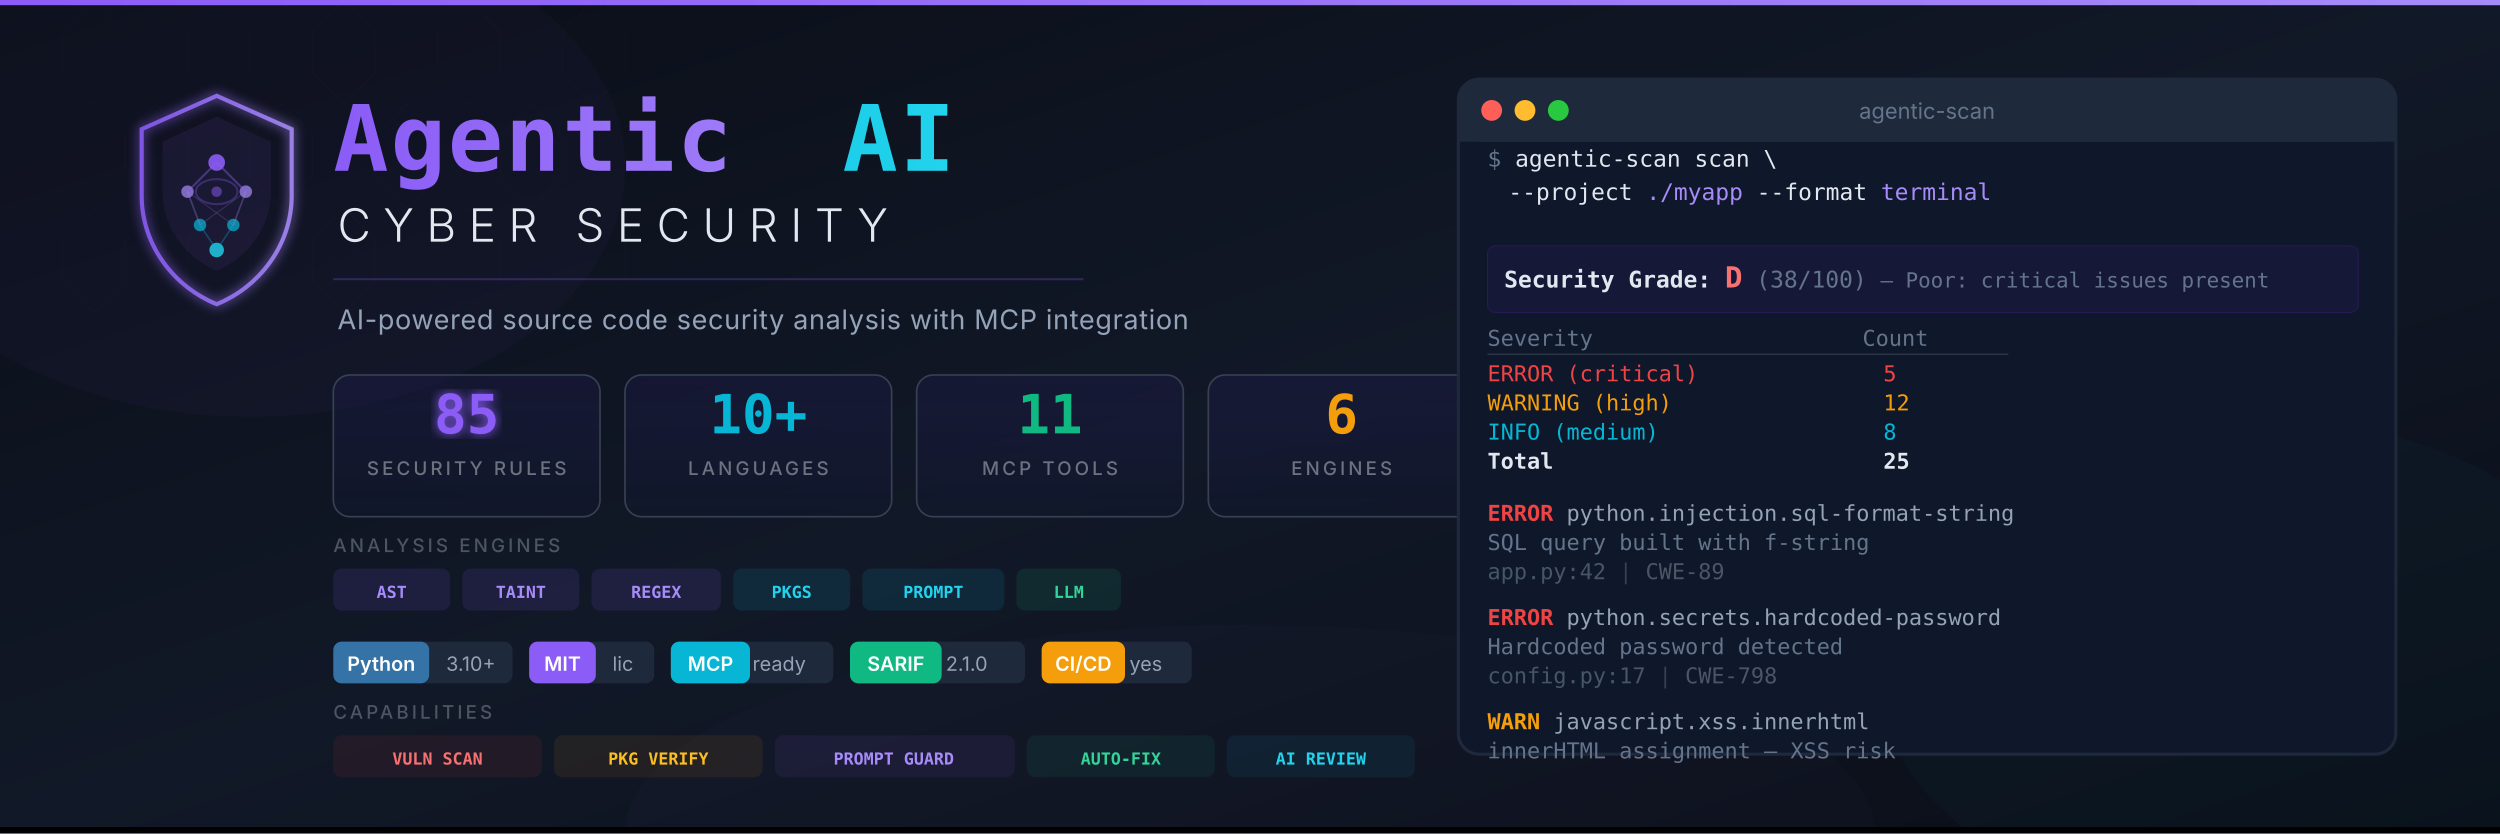
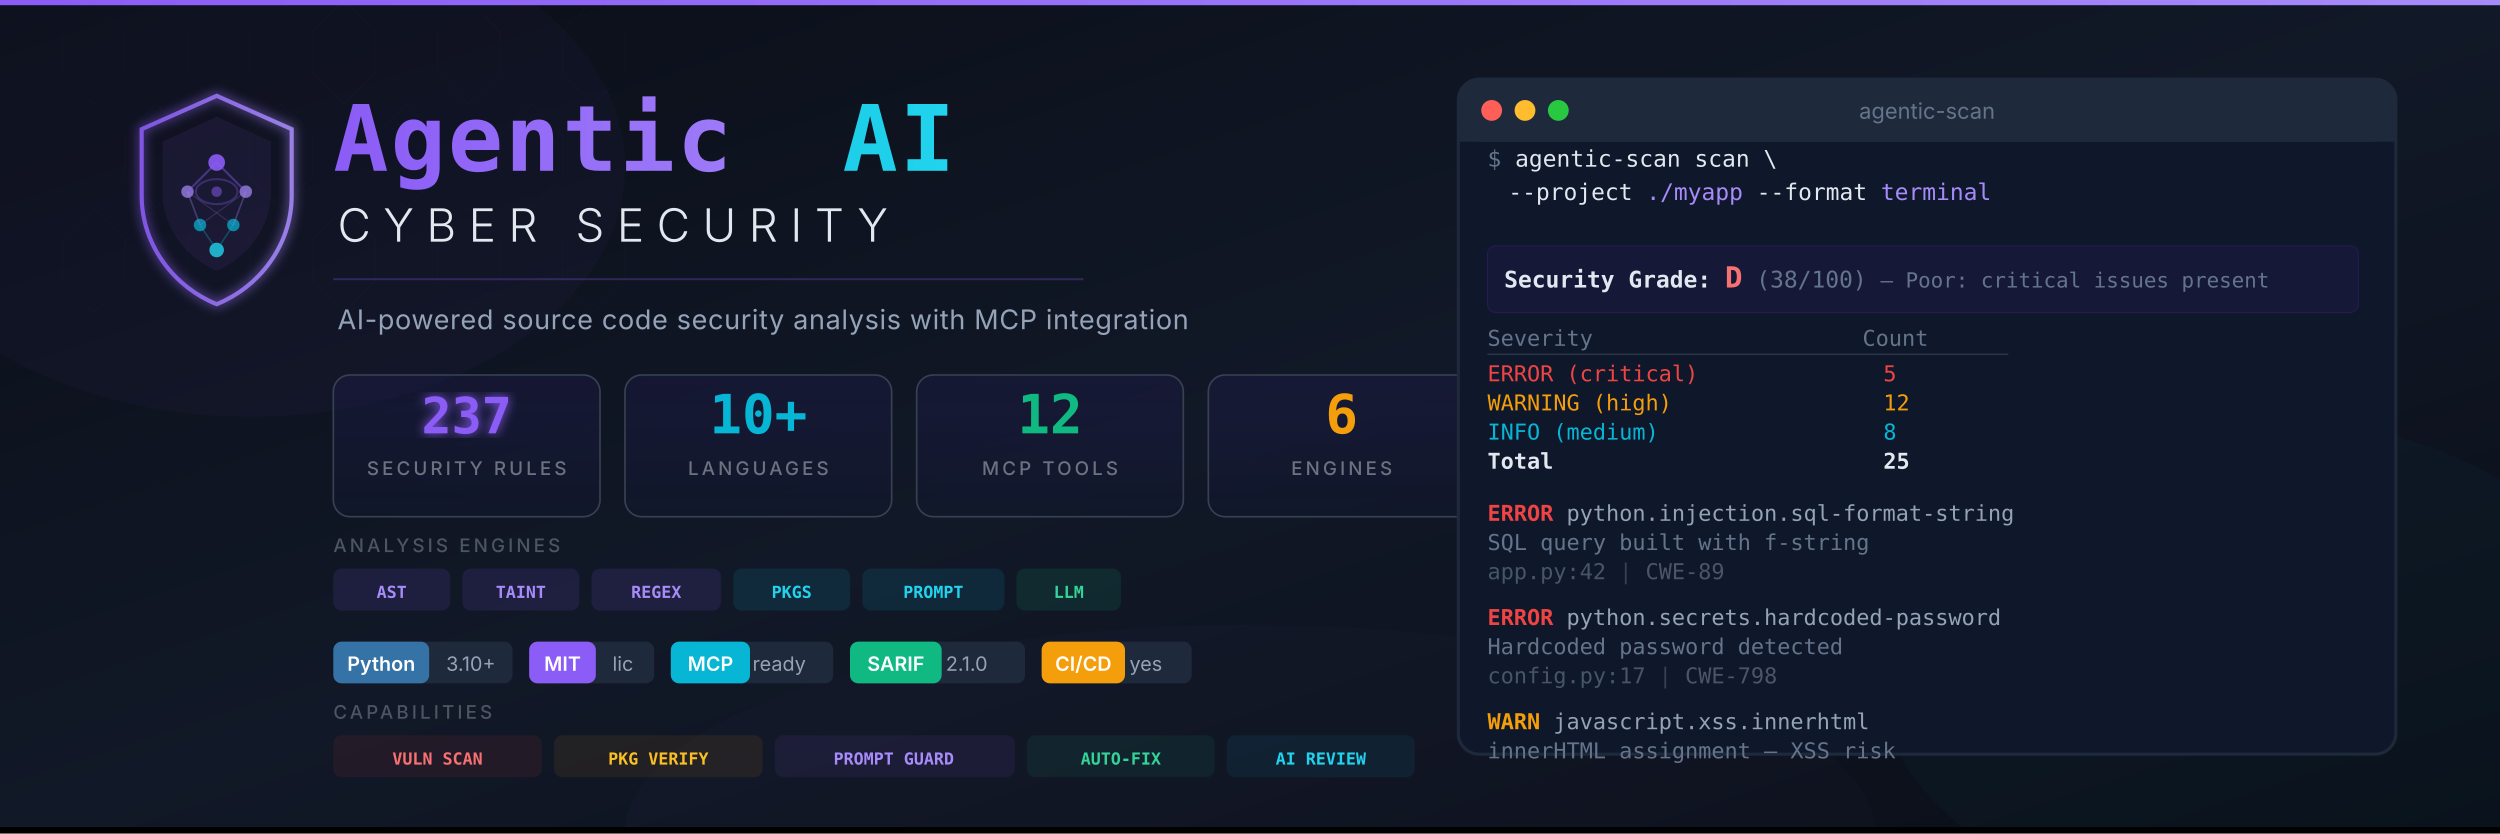
<svg xmlns="http://www.w3.org/2000/svg" viewBox="0 0 1200 400" width="1200" height="400">
  <defs>
    <linearGradient id="bg" x1="0%" y1="0%" x2="100%" y2="100%">
      <stop offset="0%" style="stop-color:#0a0e17" />
      <stop offset="50%" style="stop-color:#111827" />
      <stop offset="100%" style="stop-color:#0a0e17" />
    </linearGradient>
    <linearGradient id="accentPurple" x1="0%" y1="0%" x2="100%" y2="0%">
      <stop offset="0%" style="stop-color:#8b5cf6" />
      <stop offset="100%" style="stop-color:#a78bfa" />
    </linearGradient>
    <linearGradient id="accentCyan" x1="0%" y1="0%" x2="100%" y2="0%">
      <stop offset="0%" style="stop-color:#06b6d4" />
      <stop offset="100%" style="stop-color:#22d3ee" />
    </linearGradient>
    <linearGradient id="accentGreen" x1="0%" y1="0%" x2="100%" y2="0%">
      <stop offset="0%" style="stop-color:#10b981" />
      <stop offset="100%" style="stop-color:#34d399" />
    </linearGradient>
    <linearGradient id="accentRed" x1="0%" y1="0%" x2="100%" y2="0%">
      <stop offset="0%" style="stop-color:#ef4444" />
      <stop offset="100%" style="stop-color:#f87171" />
    </linearGradient>
    <linearGradient id="cardBg" x1="0%" y1="0%" x2="0%" y2="100%">
      <stop offset="0%" style="stop-color:#1e1b4b;stop-opacity:0.4" />
      <stop offset="100%" style="stop-color:#0f172a;stop-opacity:0.6" />
    </linearGradient>
    <filter id="glow">
      <feGaussianBlur stdDeviation="2.5" result="blur" />
      <feMerge>
        <feMergeNode in="blur" />
        <feMergeNode in="SourceGraphic" />
      </feMerge>
    </filter>
    <filter id="softGlow">
      <feGaussianBlur stdDeviation="6" result="blur" />
      <feMerge>
        <feMergeNode in="blur" />
        <feMergeNode in="SourceGraphic" />
      </feMerge>
    </filter>
    <linearGradient id="scanLine" x1="0%" y1="0%" x2="100%" y2="0%">
      <stop offset="0%" style="stop-color:#8b5cf6;stop-opacity:0" />
      <stop offset="50%" style="stop-color:#8b5cf6;stop-opacity:0.3" />
      <stop offset="100%" style="stop-color:#8b5cf6;stop-opacity:0" />
    </linearGradient>
  </defs>
  <rect width="1200" height="400" fill="url(#bg)" />
  <g opacity="0.025" fill="none" stroke="#8b5cf6" stroke-width="0.5">
    <polygon points="30,15 45,0 60,15 60,35 45,50 30,35" transform="translate(0,0)" />
    <polygon points="30,15 45,0 60,15 60,35 45,50 30,35" transform="translate(60,0)" />
    <polygon points="30,15 45,0 60,15 60,35 45,50 30,35" transform="translate(120,0)" />
    <polygon points="30,15 45,0 60,15 60,35 45,50 30,35" transform="translate(180,0)" />
    <polygon points="30,15 45,0 60,15 60,35 45,50 30,35" transform="translate(240,0)" />
    <polygon points="30,15 45,0 60,15 60,35 45,50 30,35" transform="translate(30,50)" />
    <polygon points="30,15 45,0 60,15 60,35 45,50 30,35" transform="translate(90,50)" />
    <polygon points="30,15 45,0 60,15 60,35 45,50 30,35" transform="translate(150,50)" />
    <polygon points="30,15 45,0 60,15 60,35 45,50 30,35" transform="translate(210,50)" />
    <polygon points="30,15 45,0 60,15 60,35 45,50 30,35" transform="translate(0,100)" />
    <polygon points="30,15 45,0 60,15 60,35 45,50 30,35" transform="translate(60,100)" />
    <polygon points="30,15 45,0 60,15 60,35 45,50 30,35" transform="translate(120,100)" />
    <polygon points="30,15 45,0 60,15 60,35 45,50 30,35" transform="translate(180,100)" />
    <polygon points="30,15 45,0 60,15 60,35 45,50 30,35" transform="translate(240,100)" />
    <polygon points="30,15 45,0 60,15 60,35 45,50 30,35" transform="translate(900,200)" />
    <polygon points="30,15 45,0 60,15 60,35 45,50 30,35" transform="translate(960,200)" />
    <polygon points="30,15 45,0 60,15 60,35 45,50 30,35" transform="translate(1020,200)" />
    <polygon points="30,15 45,0 60,15 60,35 45,50 30,35" transform="translate(1080,200)" />
    <polygon points="30,15 45,0 60,15 60,35 45,50 30,35" transform="translate(930,250)" />
    <polygon points="30,15 45,0 60,15 60,35 45,50 30,35" transform="translate(990,250)" />
    <polygon points="30,15 45,0 60,15 60,35 45,50 30,35" transform="translate(1050,250)" />
    <polygon points="30,15 45,0 60,15 60,35 45,50 30,35" transform="translate(900,300)" />
    <polygon points="30,15 45,0 60,15 60,35 45,50 30,35" transform="translate(960,300)" />
    <polygon points="30,15 45,0 60,15 60,35 45,50 30,35" transform="translate(1020,300)" />
    <polygon points="30,15 45,0 60,15 60,35 45,50 30,35" transform="translate(1080,300)" />
  </g>
  <ellipse cx="120" cy="80" rx="180" ry="120" fill="#8b5cf6" opacity="0.035" />
  <ellipse cx="1080" cy="320" rx="180" ry="120" fill="#06b6d4" opacity="0.03" />
  <ellipse cx="600" cy="400" rx="300" ry="100" fill="#8b5cf6" opacity="0.02" />
  <rect x="0" y="0" width="1200" height="2.5" fill="url(#accentPurple)" />
  <g transform="translate(60, 40)">
    <path d="M44 6 L80 22 L80 54 C80 78 64 98 44 106 C24 98 8 78 8 54 L8 22 Z" fill="none" stroke="url(#accentPurple)" stroke-width="2" filter="url(#glow)" opacity="0.9" />
    <path d="M44 16 L70 28 L70 52 C70 70 58 84 44 90 C30 84 18 70 18 52 L18 28 Z" fill="#8b5cf6" opacity="0.08" />
    <circle cx="44" cy="38" r="4" fill="#8b5cf6" opacity="0.9" />
    <circle cx="30" cy="52" r="3" fill="#a78bfa" opacity="0.7" />
    <circle cx="58" cy="52" r="3" fill="#a78bfa" opacity="0.7" />
    <circle cx="36" cy="68" r="3" fill="#06b6d4" opacity="0.7" />
    <circle cx="52" cy="68" r="3" fill="#06b6d4" opacity="0.7" />
    <circle cx="44" cy="80" r="3.5" fill="#22d3ee" opacity="0.8" />
    <line x1="44" y1="38" x2="30" y2="52" stroke="#8b5cf6" stroke-width="1" opacity="0.4" />
    <line x1="44" y1="38" x2="58" y2="52" stroke="#8b5cf6" stroke-width="1" opacity="0.4" />
    <line x1="30" y1="52" x2="36" y2="68" stroke="#a78bfa" stroke-width="0.8" opacity="0.3" />
    <line x1="58" y1="52" x2="52" y2="68" stroke="#a78bfa" stroke-width="0.8" opacity="0.3" />
    <line x1="30" y1="52" x2="52" y2="68" stroke="#a78bfa" stroke-width="0.5" opacity="0.2" />
    <line x1="58" y1="52" x2="36" y2="68" stroke="#a78bfa" stroke-width="0.5" opacity="0.2" />
    <line x1="36" y1="68" x2="44" y2="80" stroke="#06b6d4" stroke-width="0.8" opacity="0.3" />
    <line x1="52" y1="68" x2="44" y2="80" stroke="#06b6d4" stroke-width="0.8" opacity="0.3" />
    <ellipse cx="44" cy="52" rx="10" ry="6" fill="none" stroke="#8b5cf6" stroke-width="1" opacity="0.3" />
    <circle cx="44" cy="52" r="2.5" fill="#8b5cf6" opacity="0.5" />
  </g>
  <text x="160" y="82" font-family="'SF Mono','Fira Code','Cascadia Code','Consolas',monospace" font-size="44" font-weight="900" letter-spacing="1">
    <tspan fill="url(#accentPurple)" filter="url(#glow)">Agentic</tspan>
    <tspan fill="#4b5563"> </tspan>
    <tspan fill="url(#accentCyan)" filter="url(#glow)">AI</tspan>
  </text>
  <text x="162" y="116" font-family="'Inter','Segoe UI','Helvetica Neue',sans-serif" font-size="22" fill="#e2e8f0" letter-spacing="6" font-weight="300">
    CYBER SECURITY
  </text>
  <line x1="160" y1="134" x2="520" y2="134" stroke="#8b5cf6" stroke-width="1" opacity="0.25" />
  <text x="162" y="158" font-family="'Inter','Segoe UI',sans-serif" font-size="13" fill="#94a3b8" letter-spacing="0.3">
    AI-powered source code security analysis with MCP integration
  </text>
  <g transform="translate(160, 180)">
    <rect x="0" y="0" width="128" height="68" rx="8" fill="url(#cardBg)" stroke="#374151" stroke-width="0.8" />
-     <text x="64" y="28" font-family="'SF Mono','Fira Code',monospace" font-size="26" fill="#8b5cf6" font-weight="700" text-anchor="middle" filter="url(#glow)">85</text>
+     <text x="64" y="28" font-family="'SF Mono','Fira Code',monospace" font-size="24" fill="#8b5cf6" font-weight="700" text-anchor="middle" filter="url(#glow)">237</text>
    <text x="64" y="48" font-family="'Inter','Segoe UI',sans-serif" font-size="9" fill="#6b7280" text-anchor="middle" letter-spacing="1.5" font-weight="500">SECURITY RULES</text>
    <rect x="140" y="0" width="128" height="68" rx="8" fill="url(#cardBg)" stroke="#374151" stroke-width="0.8" />
    <text x="204" y="28" font-family="'SF Mono','Fira Code',monospace" font-size="26" fill="#06b6d4" font-weight="700" text-anchor="middle">10+</text>
    <text x="204" y="48" font-family="'Inter','Segoe UI',sans-serif" font-size="9" fill="#6b7280" text-anchor="middle" letter-spacing="1.5" font-weight="500">LANGUAGES</text>
    <rect x="280" y="0" width="128" height="68" rx="8" fill="url(#cardBg)" stroke="#374151" stroke-width="0.8" />
-     <text x="344" y="28" font-family="'SF Mono','Fira Code',monospace" font-size="26" fill="#10b981" font-weight="700" text-anchor="middle">11</text>
+     <text x="344" y="28" font-family="'SF Mono','Fira Code',monospace" font-size="26" fill="#10b981" font-weight="700" text-anchor="middle">12</text>
    <text x="344" y="48" font-family="'Inter','Segoe UI',sans-serif" font-size="9" fill="#6b7280" text-anchor="middle" letter-spacing="1.5" font-weight="500">MCP TOOLS</text>
    <rect x="420" y="0" width="128" height="68" rx="8" fill="url(#cardBg)" stroke="#374151" stroke-width="0.8" />
    <text x="484" y="28" font-family="'SF Mono','Fira Code',monospace" font-size="26" fill="#f59e0b" font-weight="700" text-anchor="middle">6</text>
    <text x="484" y="48" font-family="'Inter','Segoe UI',sans-serif" font-size="9" fill="#6b7280" text-anchor="middle" letter-spacing="1.5" font-weight="500">ENGINES</text>
  </g>
  <g transform="translate(160, 265)">
    <text x="0" y="0" font-family="'Inter','Segoe UI',sans-serif" font-size="9" fill="#4b5563" letter-spacing="1.5" font-weight="500">ANALYSIS ENGINES</text>
    <rect x="0" y="8" width="56" height="20" rx="4" fill="#8b5cf6" opacity="0.12" stroke="#8b5cf6" stroke-width="0.5" stroke-opacity="0.3" />
    <text x="28" y="22" font-family="'SF Mono',monospace" font-size="8" fill="#a78bfa" text-anchor="middle" font-weight="600">AST</text>
    <rect x="62" y="8" width="56" height="20" rx="4" fill="#8b5cf6" opacity="0.12" stroke="#8b5cf6" stroke-width="0.5" stroke-opacity="0.3" />
    <text x="90" y="22" font-family="'SF Mono',monospace" font-size="8" fill="#a78bfa" text-anchor="middle" font-weight="600">TAINT</text>
    <rect x="124" y="8" width="62" height="20" rx="4" fill="#8b5cf6" opacity="0.12" stroke="#8b5cf6" stroke-width="0.5" stroke-opacity="0.3" />
    <text x="155" y="22" font-family="'SF Mono',monospace" font-size="8" fill="#a78bfa" text-anchor="middle" font-weight="600">REGEX</text>
    <rect x="192" y="8" width="56" height="20" rx="4" fill="#06b6d4" opacity="0.12" stroke="#06b6d4" stroke-width="0.5" stroke-opacity="0.3" />
    <text x="220" y="22" font-family="'SF Mono',monospace" font-size="8" fill="#22d3ee" text-anchor="middle" font-weight="600">PKGS</text>
    <rect x="254" y="8" width="68" height="20" rx="4" fill="#06b6d4" opacity="0.12" stroke="#06b6d4" stroke-width="0.5" stroke-opacity="0.3" />
    <text x="288" y="22" font-family="'SF Mono',monospace" font-size="8" fill="#22d3ee" text-anchor="middle" font-weight="600">PROMPT</text>
    <rect x="328" y="8" width="50" height="20" rx="4" fill="#10b981" opacity="0.12" stroke="#10b981" stroke-width="0.5" stroke-opacity="0.3" />
    <text x="353" y="22" font-family="'SF Mono',monospace" font-size="8" fill="#34d399" text-anchor="middle" font-weight="600">LLM</text>
  </g>
  <g transform="translate(160, 308)">
    <rect x="0" y="0" width="86" height="20" rx="4" fill="#1e293b" />
    <rect x="0" y="0" width="46" height="20" rx="4" fill="#3572A5" />
    <text x="23" y="14" font-family="'Inter',sans-serif" font-size="9.5" fill="#fff" text-anchor="middle" font-weight="600">Python</text>
    <text x="66" y="14" font-family="'Inter',sans-serif" font-size="9.5" fill="#94a3b8" text-anchor="middle">3.10+</text>
    <rect x="94" y="0" width="60" height="20" rx="4" fill="#1e293b" />
    <rect x="94" y="0" width="32" height="20" rx="4" fill="#8b5cf6" />
    <text x="110" y="14" font-family="'Inter',sans-serif" font-size="9.5" fill="#fff" text-anchor="middle" font-weight="600">MIT</text>
    <text x="139" y="14" font-family="'Inter',sans-serif" font-size="9.5" fill="#94a3b8" text-anchor="middle">lic</text>
    <rect x="162" y="0" width="78" height="20" rx="4" fill="#1e293b" />
    <rect x="162" y="0" width="38" height="20" rx="4" fill="#06b6d4" />
    <text x="181" y="14" font-family="'Inter',sans-serif" font-size="9.5" fill="#fff" text-anchor="middle" font-weight="600">MCP</text>
    <text x="214" y="14" font-family="'Inter',sans-serif" font-size="9.5" fill="#94a3b8" text-anchor="middle">ready</text>
    <rect x="248" y="0" width="84" height="20" rx="4" fill="#1e293b" />
    <rect x="248" y="0" width="44" height="20" rx="4" fill="#10b981" />
    <text x="270" y="14" font-family="'Inter',sans-serif" font-size="9.5" fill="#fff" text-anchor="middle" font-weight="600">SARIF</text>
    <text x="304" y="14" font-family="'Inter',sans-serif" font-size="9.5" fill="#94a3b8" text-anchor="middle">2.1.0</text>
    <rect x="340" y="0" width="72" height="20" rx="4" fill="#1e293b" />
    <rect x="340" y="0" width="40" height="20" rx="4" fill="#f59e0b" />
    <text x="360" y="14" font-family="'Inter',sans-serif" font-size="9.5" fill="#fff" text-anchor="middle" font-weight="600">CI/CD</text>
    <text x="390" y="14" font-family="'Inter',sans-serif" font-size="9.5" fill="#94a3b8" text-anchor="middle">yes</text>
  </g>
  <g transform="translate(160, 345)">
    <text x="0" y="0" font-family="'Inter','Segoe UI',sans-serif" font-size="9" fill="#4b5563" letter-spacing="1.5" font-weight="500">CAPABILITIES</text>
    <rect x="0" y="8" width="100" height="20" rx="4" fill="#ef4444" opacity="0.08" stroke="#ef4444" stroke-width="0.5" stroke-opacity="0.25" />
    <text x="50" y="22" font-family="'SF Mono',monospace" font-size="8" fill="#f87171" text-anchor="middle" font-weight="600">VULN SCAN</text>
    <rect x="106" y="8" width="100" height="20" rx="4" fill="#f59e0b" opacity="0.08" stroke="#f59e0b" stroke-width="0.5" stroke-opacity="0.25" />
    <text x="156" y="22" font-family="'SF Mono',monospace" font-size="8" fill="#fbbf24" text-anchor="middle" font-weight="600">PKG VERIFY</text>
    <rect x="212" y="8" width="115" height="20" rx="4" fill="#8b5cf6" opacity="0.08" stroke="#8b5cf6" stroke-width="0.5" stroke-opacity="0.25" />
    <text x="269" y="22" font-family="'SF Mono',monospace" font-size="8" fill="#a78bfa" text-anchor="middle" font-weight="600">PROMPT GUARD</text>
    <rect x="333" y="8" width="90" height="20" rx="4" fill="#10b981" opacity="0.08" stroke="#10b981" stroke-width="0.5" stroke-opacity="0.25" />
    <text x="378" y="22" font-family="'SF Mono',monospace" font-size="8" fill="#34d399" text-anchor="middle" font-weight="600">AUTO-FIX</text>
    <rect x="429" y="8" width="90" height="20" rx="4" fill="#06b6d4" opacity="0.08" stroke="#06b6d4" stroke-width="0.5" stroke-opacity="0.25" />
    <text x="474" y="22" font-family="'SF Mono',monospace" font-size="8" fill="#22d3ee" text-anchor="middle" font-weight="600">AI REVIEW</text>
  </g>
  <g transform="translate(700, 38)">
    <rect x="0" y="0" width="450" height="324" rx="10" fill="#0f172a" stroke="#1e293b" stroke-width="1.5" />
    <rect x="0" y="0" width="450" height="30" rx="10" fill="#1e293b" />
    <rect x="0" y="20" width="450" height="10" fill="#1e293b" />
    <circle cx="16" cy="15" r="5" fill="#ff5f57" />
    <circle cx="32" cy="15" r="5" fill="#febc2e" />
    <circle cx="48" cy="15" r="5" fill="#28c840" />
    <text x="225" y="19" font-family="'Inter',sans-serif" font-size="10.5" fill="#64748b" text-anchor="middle">agentic-scan</text>
    <g transform="translate(14, 42)">
      <text font-family="'SF Mono','Fira Code','Cascadia Code',monospace" font-size="11">
        <tspan x="0" y="0" fill="#64748b">$</tspan>
        <tspan fill="#e2e8f0"> agentic-scan scan \</tspan>
        <tspan x="10" y="16" fill="#e2e8f0">--project</tspan>
        <tspan fill="#a78bfa"> ./myapp</tspan>
        <tspan fill="#e2e8f0"> --format</tspan>
        <tspan fill="#a78bfa"> terminal</tspan>
      </text>
      <rect x="0" y="38" width="418" height="32" rx="4" fill="#1e1b4b" opacity="0.4" stroke="#4c1d95" stroke-width="0.5" />
      <text font-family="'SF Mono',monospace" font-size="11" y="58">
        <tspan x="8" fill="#e2e8f0" font-weight="600">Security Grade:</tspan>
        <tspan fill="#f87171" font-weight="700" font-size="14"> D </tspan>
        <tspan fill="#64748b">(38/100)</tspan>
        <tspan fill="#64748b" font-size="10"> — Poor: critical issues present</tspan>
      </text>
      <text font-family="'SF Mono','Fira Code',monospace" font-size="10.5" y="86">
        <tspan x="0" fill="#64748b">  Severity</tspan>
        <tspan x="180" fill="#64748b">Count</tspan>
      </text>
      <line x1="0" y1="90" x2="250" y2="90" stroke="#374151" stroke-width="0.5" />
      <text font-family="'SF Mono',monospace" font-size="10.5" y="103">
        <tspan x="0" fill="#ef4444">  ERROR (critical)</tspan>
        <tspan x="190" fill="#ef4444">5</tspan>
      </text>
      <text font-family="'SF Mono',monospace" font-size="10.5" y="117">
        <tspan x="0" fill="#f59e0b">  WARNING (high)</tspan>
        <tspan x="190" fill="#f59e0b">12</tspan>
      </text>
      <text font-family="'SF Mono',monospace" font-size="10.5" y="131">
        <tspan x="0" fill="#06b6d4">  INFO (medium)</tspan>
        <tspan x="190" fill="#06b6d4">8</tspan>
      </text>
      <text font-family="'SF Mono',monospace" font-size="10.5" y="145">
        <tspan x="0" fill="#e2e8f0" font-weight="600">  Total</tspan>
        <tspan x="190" fill="#e2e8f0" font-weight="600">25</tspan>
      </text>
      <text font-family="'SF Mono',monospace" font-size="10.5" y="170">
        <tspan x="0" fill="#ef4444" font-weight="600">ERROR</tspan>
        <tspan fill="#94a3b8"> python.injection.sql-format-string</tspan>
      </text>
      <text font-family="'SF Mono',monospace" font-size="10.5" y="184">
        <tspan x="0" fill="#64748b">  SQL query built with f-string</tspan>
      </text>
      <text font-family="'SF Mono',monospace" font-size="10.5" y="198">
        <tspan x="0" fill="#475569">  app.py:42</tspan>
        <tspan fill="#374151"> | </tspan>
        <tspan fill="#4b5563">CWE-89</tspan>
      </text>
      <text font-family="'SF Mono',monospace" font-size="10.5" y="220">
        <tspan x="0" fill="#ef4444" font-weight="600">ERROR</tspan>
        <tspan fill="#94a3b8"> python.secrets.hardcoded-password</tspan>
      </text>
      <text font-family="'SF Mono',monospace" font-size="10.5" y="234">
        <tspan x="0" fill="#64748b">  Hardcoded password detected</tspan>
      </text>
      <text font-family="'SF Mono',monospace" font-size="10.5" y="248">
        <tspan x="0" fill="#475569">  config.py:17</tspan>
        <tspan fill="#374151"> | </tspan>
        <tspan fill="#4b5563">CWE-798</tspan>
      </text>
      <text font-family="'SF Mono',monospace" font-size="10.5" y="270">
        <tspan x="0" fill="#f59e0b" font-weight="600">WARN </tspan>
        <tspan fill="#94a3b8"> javascript.xss.innerhtml</tspan>
      </text>
      <text font-family="'SF Mono',monospace" font-size="10.5" y="284">
        <tspan x="0" fill="#64748b">  innerHTML assignment — XSS risk</tspan>
      </text>
    </g>
  </g>
  <rect x="0" y="397" width="1200" height="3">
    <animate attributeName="fill" values="#8b5cf6;#06b6d4;#10b981;#8b5cf6" dur="6s" repeatCount="indefinite" />
  </rect>
</svg>
